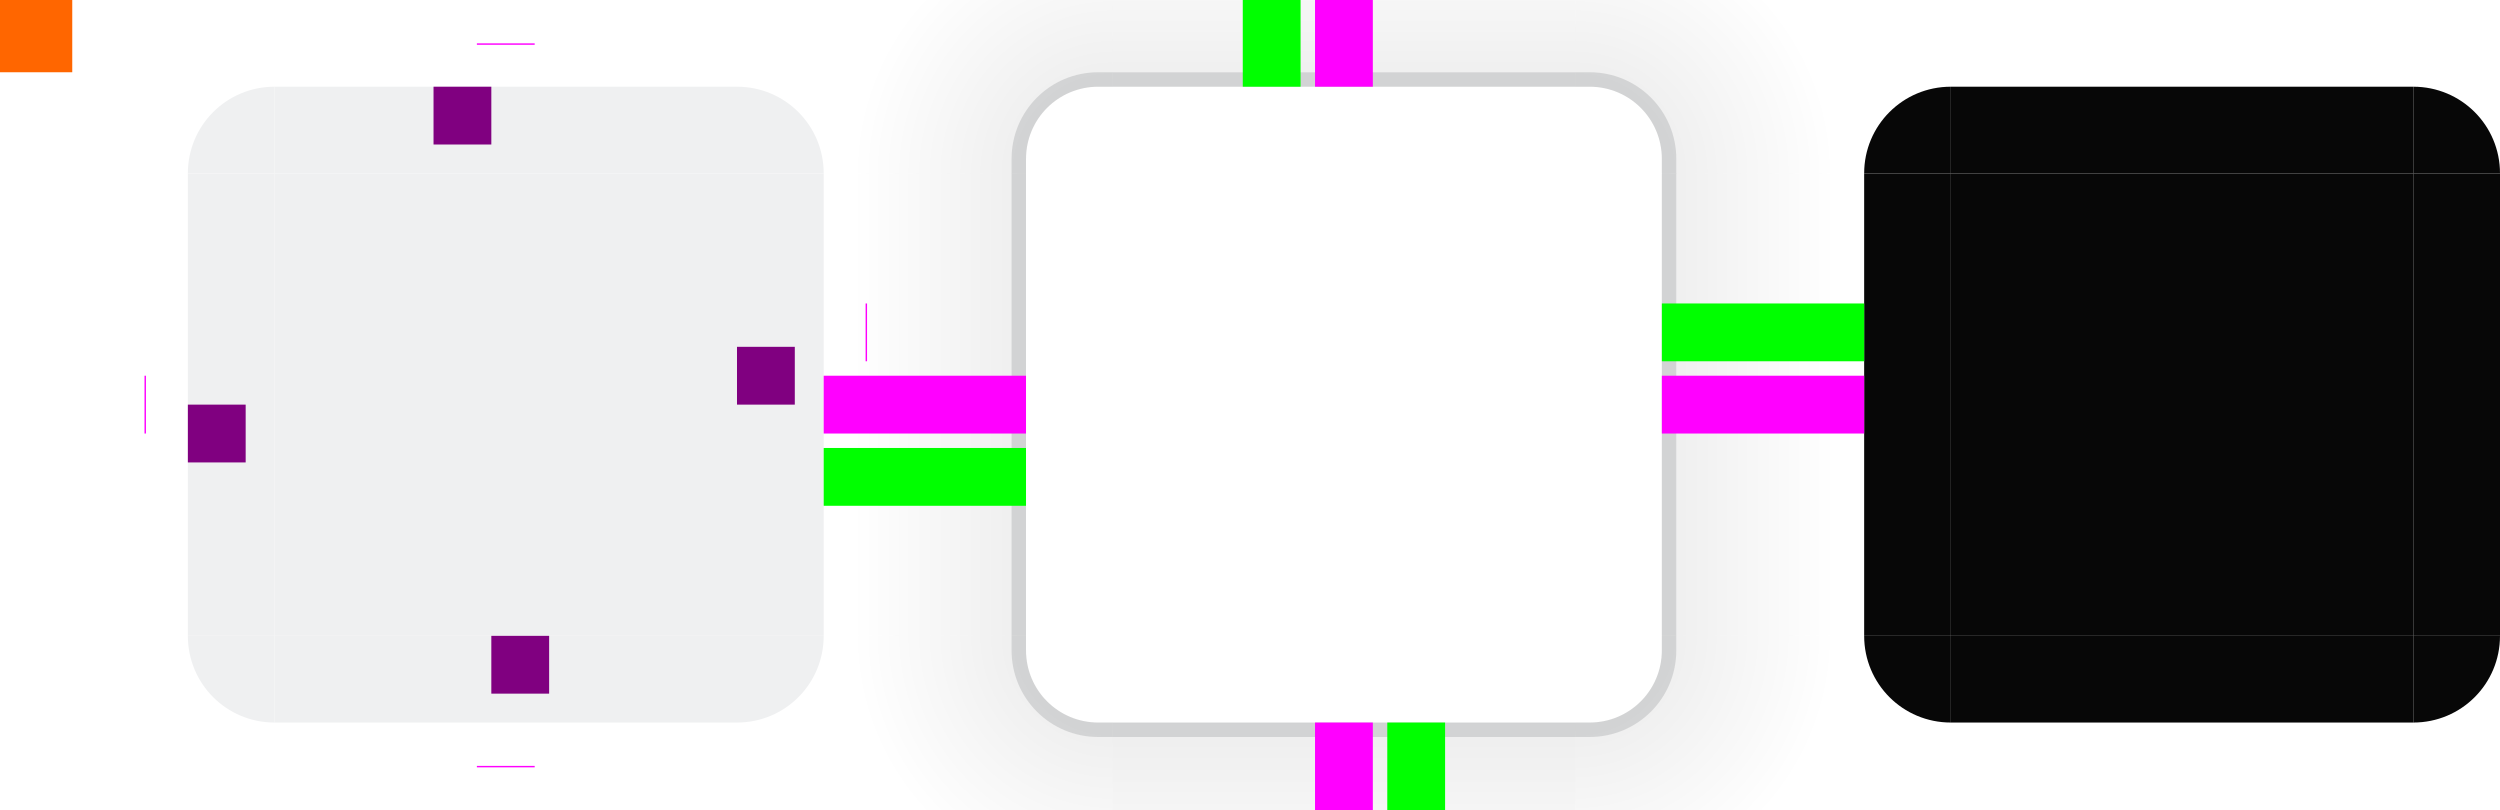
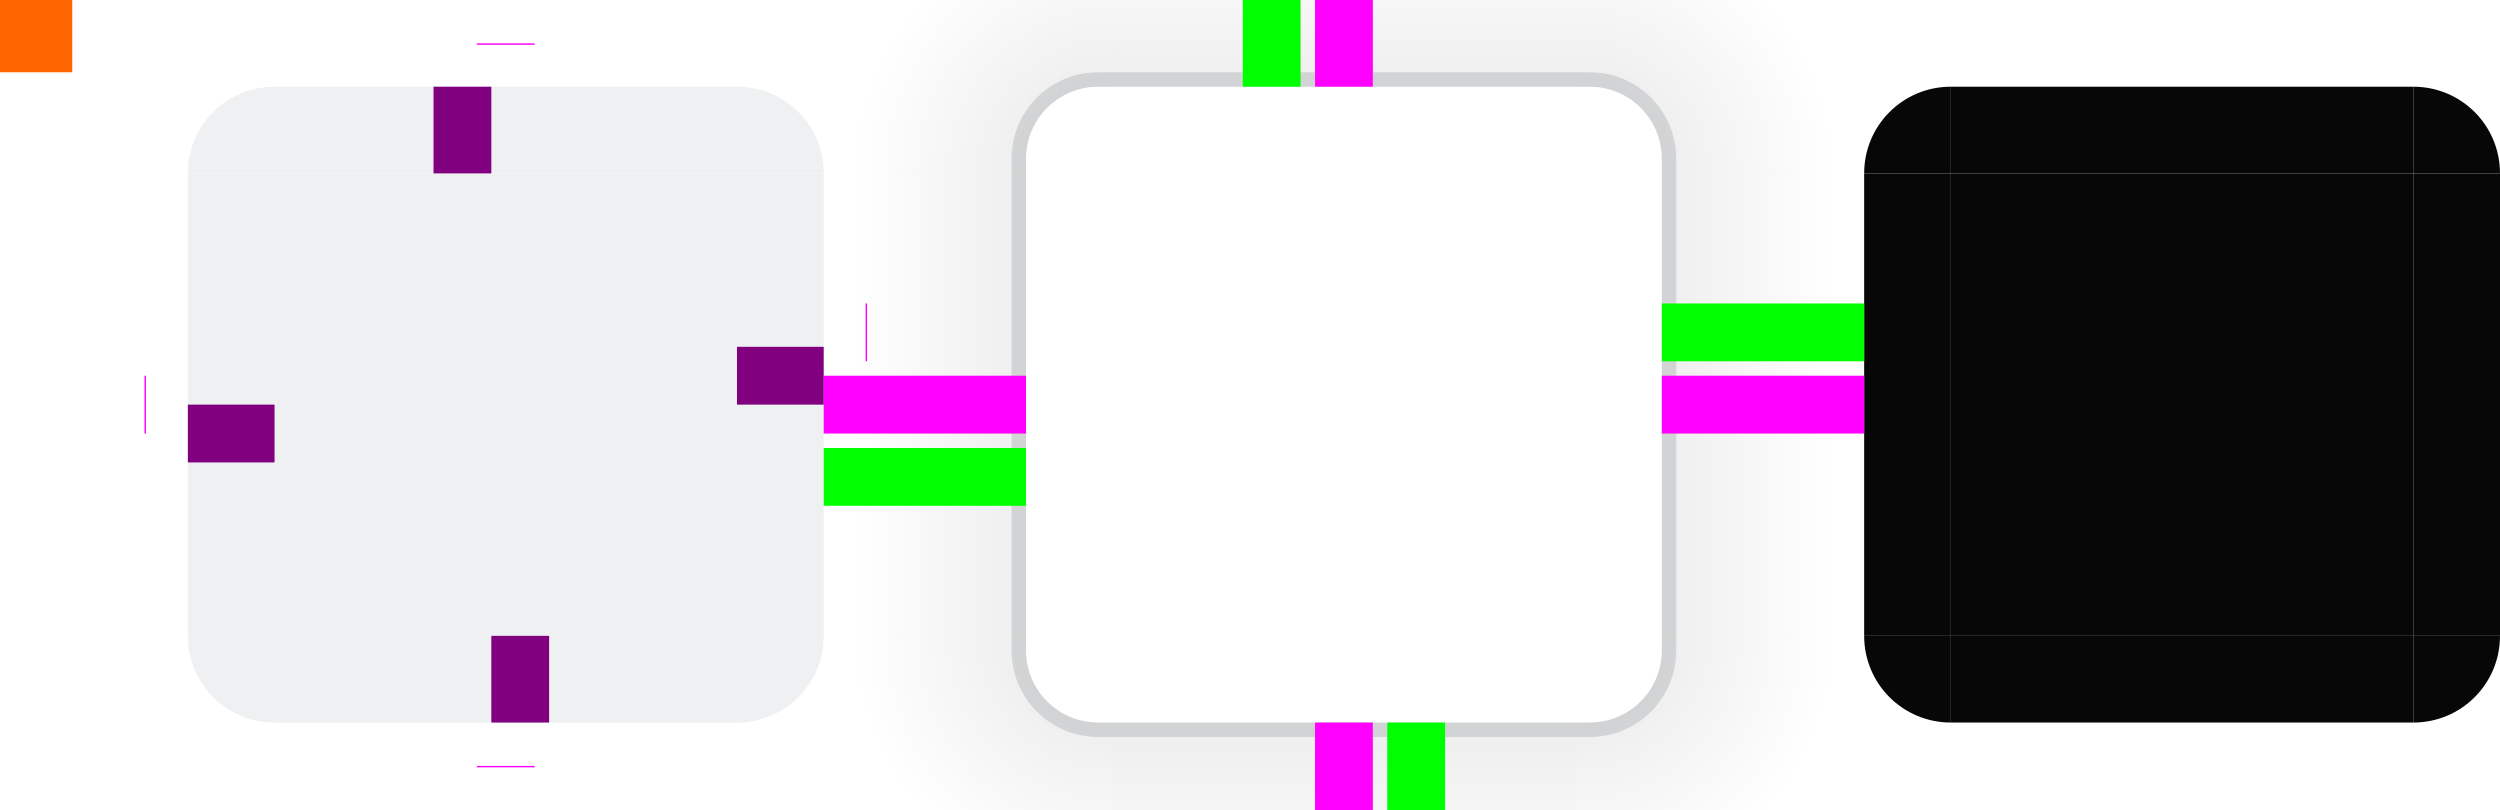
<svg xmlns="http://www.w3.org/2000/svg" xmlns:xlink="http://www.w3.org/1999/xlink" width="173" height="56" version="1.1" viewBox="0 0 173 56" id="svg139">
  <defs id="defs13">
    <style id="current-color-scheme" type="text/css">.ColorScheme-Text {
        color:#31363b;
        stop-color:#31363b;
      }
      .ColorScheme-Background {
        color:#eff0f1;
        stop-color:#eff0f1;
      }
      .ColorScheme-Highlight {
        color:#3daee9;
        stop-color:#3daee9;
      }
      .ColorScheme-ViewText {
        color:#31363b;
        stop-color:#31363b;
      }
      .ColorScheme-ViewBackground {
        color:#fcfcfc;
        stop-color:#fcfcfc;
      }
      .ColorScheme-ViewHover {
        color:#93cee9;
        stop-color:#93cee9;
      }
      .ColorScheme-ViewFocus{
        color:#3daee9;
        stop-color:#3daee9;
      }
      .ColorScheme-ButtonText {
        color:#31363b;
        stop-color:#31363b;
      }
      .ColorScheme-ButtonBackground {
        color:#eff0f1;
        stop-color:#eff0f1;
      }
      .ColorScheme-ButtonHover {
        color:#93cee9;
        stop-color:#93cee9;
      }
      .ColorScheme-ButtonFocus{
        color:#3daee9;
        stop-color:#3daee9;
      }</style>
    <linearGradient id="linearGradient4950" x1="51" x2="69" y1="932.36" y2="932.36" gradientUnits="userSpaceOnUse" xlink:href="#linearGradient4270" />
    <linearGradient id="linearGradient4270">
      <stop stop-color="#000000" stop-opacity=".667" offset="0" id="stop4" />
      <stop stop-color="#000000" stop-opacity="0" offset="1" id="stop6" />
    </linearGradient>
    <linearGradient id="linearGradient4948" x1="-15.571" x2="-7.857" y1="932.36" y2="932.36" gradientTransform="matrix(2.3333,0,0,1,17.333,0)" gradientUnits="userSpaceOnUse" xlink:href="#linearGradient4270" />
    <linearGradient id="linearGradient4934" x1="951.79" x2="960.36" y1="-35" y2="-35" gradientTransform="matrix(2.3333,0,0,1,-1272.5,0)" gradientUnits="userSpaceOnUse" xlink:href="#linearGradient4270" />
    <linearGradient id="linearGradient4920" x1="-912.93" x2="-905.22" y1="-35" y2="-35" gradientTransform="matrix(2.3333,0,0,1,1213.8,0)" gradientUnits="userSpaceOnUse" xlink:href="#linearGradient4270" />
    <radialGradient id="radialGradient1805" cx="77" cy="12" r="10" gradientTransform="matrix(0,-1.8,1.8,0,55.4,150.6)" gradientUnits="userSpaceOnUse" xlink:href="#linearGradient4270" />
  </defs>
  <rect id="hint-tile-center" y="-1.4648437e-05" width="5" height="5" fill="#ff6600" x="0" />
  <g id="top" transform="translate(0,-904.36)">
    <rect class="ColorScheme-Background" transform="matrix(0,-1,-1,0,0,0)" x="-916.36" y="-51" width="6" height="32" fill="currentColor" id="rect16" style="opacity:1" />
  </g>
  <g id="topleft" transform="translate(0,-904.36)">
    <path id="path19" class="ColorScheme-Background" d="M 19 6 C 15.676 6 13 8.676 13 12 L 17 12 L 18 12 L 19 12 L 19 11 L 19 7 L 19 6 z " transform="translate(0,904.36)" fill="currentColor" style="opacity:1" />
  </g>
  <g id="topright" transform="translate(0,-904.36)">
    <path id="path22" class="ColorScheme-Background" d="M 51 6 L 51 7 L 51 11 L 51 12 L 52 12 L 53 12 L 56 12 L 57 12 C 57 8.676 54.324 6 51 6 z " transform="translate(0,904.36)" fill="currentColor" style="opacity:1" />
  </g>
  <g id="bottom" transform="translate(0,-904.36)">
    <rect class="ColorScheme-Background" transform="rotate(90)" x="948.36" y="-51" width="6" height="32" fill="currentColor" id="rect25" style="opacity:1" />
  </g>
  <g id="bottomleft" transform="translate(0,-904.36)">
    <path id="path28" class="ColorScheme-Background" d="M 13 44 C 13 47.324 15.676 50 19 50 L 19 49 L 19 45 L 19 44 L 18 44 L 17 44 L 14 44 L 13 44 z " transform="translate(0,904.36)" fill="currentColor" style="opacity:1" />
  </g>
  <g id="bottomright" transform="translate(0,-904.36)">
    <path id="path31" class="ColorScheme-Background" d="M 51 44 L 51 45 L 51 49 L 51 50 C 54.324 50 57 47.324 57 44 L 56 44 L 53 44 L 52 44 L 51 44 z " transform="translate(0,904.36)" fill="currentColor" style="opacity:1" />
  </g>
  <g id="left" transform="translate(0,-904.36)">
    <rect class="ColorScheme-Background" transform="scale(-1,1)" x="-19" y="916.36" width="6" height="32" fill="currentColor" id="rect34" style="opacity:1" />
  </g>
  <g id="right" transform="translate(0,-904.36)">
    <rect class="ColorScheme-Background" x="51" y="916.36" width="6" height="32" fill="currentColor" id="rect37" style="opacity:1" />
  </g>
  <g id="center" transform="translate(0,-904.36)">
    <rect x="19" y="916.36" width="32" height="32" fill="none" id="rect40" />
    <rect class="ColorScheme-Background" x="19" y="916.36" width="32" height="32" fill="currentColor" id="rect42" style="opacity:1" />
  </g>
  <rect id="hint-top-inset" x="33" y="3" width="4" height="0.1" fill="#ff00ff" />
  <rect id="hint-bottom-inset" x="33" y="53" width="4" height="0.1" fill="#ff00ff" />
  <rect id="hint-right-inset" transform="rotate(90)" x="21" y="-60" width="4" height="0.1" fill="#ff00ff" />
  <rect id="hint-left-inset" transform="rotate(90)" x="26" y="-10.1" width="4" height="0.1" fill="#ff00ff" />
  <g id="mask-top" transform="matrix(1,0,0,1.2,116,-1086.432)">
    <rect transform="matrix(0,-1,-1,0,0,0)" x="-915.36" y="-51" width="5" height="32" fill="#000000" opacity="0.97" id="rect49" />
  </g>
  <g id="mask-topleft" transform="matrix(1.2,0,0,1.2,113.4,-1086.432)">
    <path transform="translate(-116,904.36)" d="m 134,6 c -2.77,0 -5,2.23 -5,5 h 5 z" fill="#000000" opacity="0.97" id="path52" />
  </g>
  <g id="mask-topright" transform="matrix(1.2,0,0,1.2,104.6,-1086.432)">
    <path transform="translate(-116,904.36)" d="m 168,6 v 5 h 5 c 0,-2.77 -2.23,-5 -5,-5 z" fill="#000000" opacity="0.97" id="path55" />
  </g>
  <g id="mask-bottom" transform="matrix(1,0,0,1.2,116,-1095.232)">
    <rect transform="rotate(90)" x="949.36" y="-51" width="5" height="32" fill="#000000" opacity="0.97" id="rect58" />
  </g>
  <g id="mask-bottomleft" transform="matrix(1.2,0,0,1.2,113.4,-1095.232)">
    <path transform="translate(-116,904.36)" d="m 129,45 c 0,2.77 2.23,5 5,5 v -5 z" fill="#000000" opacity="0.97" id="path61" />
  </g>
  <g id="mask-bottomright" transform="matrix(1.2,0,0,1.2,104.6,-1095.232)">
    <path transform="translate(-116,904.36)" d="m 168,45 v 5 c 2.77,0 5,-2.23 5,-5 z" fill="#000000" opacity="0.97" id="path64" />
  </g>
  <g id="mask-left" transform="matrix(1.2,0,0,1,113.4,-904.36)">
    <rect transform="scale(-1,1)" x="-18" y="916.36" width="5" height="32" fill="#000000" opacity="0.97" id="rect67" />
  </g>
  <g id="mask-right" transform="matrix(1.2,0,0,1,104.6,-904.36)">
    <rect x="52" y="916.36" width="5" height="32" fill="#000000" opacity="0.97" id="rect70" />
  </g>
  <g id="mask-center" transform="translate(116,-904.36)">
    <rect x="19" y="916.36" width="32" height="32" fill="none" id="rect73" />
    <rect x="19" y="916.36" width="32" height="32" fill="#000000" opacity="0.97" id="rect75" />
  </g>
  <g id="shadow-top" transform="translate(58,-904.36)">
    <rect transform="matrix(0,-1,-1,0,0,0)" x="-916.36" y="-51" width="6" height="32" fill="none" id="rect78" />
    <rect transform="matrix(0,-1,-1,0,0,0)" x="-910.36" y="-51" width="14" height="32" fill="url(#linearGradient4920)" opacity="0.15" id="rect80" style="fill:url(#linearGradient4920)" />
    <rect transform="matrix(0,-1,-1,0,0,0)" x="-911.36" y="-51" width="1" height="32" fill="none" id="rect82" />
    <rect transform="matrix(0,-1,-1,0,0,0)" x="-910.36" y="-51" width="1" height="32" id="rect84" class="ColorScheme-Text" fill="currentColor" style="opacity:0.15" />
  </g>
  <g id="shadow-topleft" transform="translate(58,-904.36)">
    <path transform="translate(-58,904.36)" d="m 57,-8 v 20 c 4.667,6e-6 9.333,9e-6 14,0 v -1 c 0,-2.77 2.23,-5 5,-5 h 1 V -8 Z" fill="url(#radialGradient1805)" fill-rule="evenodd" opacity="0.15" id="path87" style="fill:url(#radialGradient1805)" />
    <rect transform="scale(-1,1)" x="-19" y="910.36" width="6" height="6" ry="1" fill="none" id="rect89" />
    <rect transform="scale(-1,1)" x="-19" y="910.36" width="2" height="6" ry="0" fill="none" id="rect91" />
    <rect transform="scale(-1,1)" x="-18" y="914.36" width="5" height="2" fill="none" id="rect93" />
    <path transform="translate(-58,904.36)" d="m 76,5 c -3.324,0 -6,2.676 -6,6 v 1 h 1 v -1 c 0,-2.77 2.23,-5 5,-5 h 1 V 5 Z" id="path95" class="ColorScheme-Text" fill="currentColor" style="opacity:0.15" />
  </g>
  <g id="shadow-bottom" transform="translate(58,-904.36)">
    <rect transform="rotate(90)" x="948.36" y="-51" width="6" height="32" fill="none" id="rect98" />
    <rect transform="rotate(90)" x="954.36" y="-51" width="14" height="32" fill="url(#linearGradient4934)" opacity="0.15" id="rect100" style="fill:url(#linearGradient4934)" />
    <rect transform="rotate(90)" x="953.36" y="-51" width="1" height="32" fill="none" id="rect102" />
    <rect transform="rotate(90)" x="954.36" y="-51" width="1" height="32" id="rect104" class="ColorScheme-Text" fill="currentColor" style="opacity:0.15" />
  </g>
  <g id="shadow-left" transform="translate(58,-904.36)">
    <rect transform="scale(-1,1)" x="-19" y="916.36" width="6" height="32" fill="none" id="rect107" />
    <rect transform="scale(-1,1)" x="-13" y="916.36" width="14" height="32" fill="url(#linearGradient4948)" opacity="0.15" id="rect109" style="fill:url(#linearGradient4948)" />
    <rect transform="scale(-1,1)" x="-14" y="916.36" width="1" height="32" fill="none" id="rect111" />
    <rect transform="scale(-1,1)" x="-13" y="916.36" width="1" height="32" id="rect113" class="ColorScheme-Text" fill="currentColor" style="opacity:0.15" />
  </g>
  <g id="shadow-right" transform="translate(58,-904.36)">
    <rect x="51" y="916.36" width="6" height="32" fill="none" id="rect116" />
    <rect x="57" y="916.36" width="14" height="32" fill="url(#linearGradient4950)" opacity="0.15" id="rect118" style="fill:url(#linearGradient4950)" />
    <rect x="56" y="916.36" width="1" height="32" fill="none" id="rect120" />
    <rect x="57" y="916.36" width="1" height="32" id="rect122" class="ColorScheme-Text" fill="currentColor" style="opacity:0.15" />
  </g>
  <g id="shadow-center" transform="translate(58,-904.36)" fill="none">
    <rect x="19" y="916.36" width="32" height="32" id="rect125" />
    <rect x="19" y="916.36" width="32" height="32" id="rect127" />
  </g>
  <rect id="shadow-hint-top-inset" x="91" y="-8" width="4" height="14" fill="#ff00ff" />
  <rect id="shadow-hint-bottom-inset" x="91" y="50" width="4" height="14" fill="#ff00ff" />
  <rect id="shadow-hint-right-inset" transform="rotate(90)" x="26" y="-129" width="4" height="14" fill="#ff00ff" />
  <rect id="shadow-hint-left-inset" transform="rotate(90)" x="26" y="-71" width="4" height="14" fill="#ff00ff" />
  <rect id="shadow-hint-top-margin" x="86" y="-8" width="4" height="14" fill="#ff00ff" style="fill:#00ff00;stroke-width:1.528" />
  <rect id="shadow-hint-bottom-margin" x="96" y="50" width="4" height="14" fill="#ff00ff" style="fill:#00ff00;stroke-width:1.528" />
  <rect id="shadow-hint-right-margin" transform="rotate(90)" x="21" y="-129" width="4" height="14" fill="#ff00ff" style="fill:#00ff00;stroke-width:1.528" />
  <rect id="shadow-hint-left-margin" transform="rotate(90)" x="31" y="-71" width="4" height="14" fill="#ff00ff" style="fill:#00ff00;stroke-width:1.528" />
  <use id="shadow-topright" transform="rotate(90,93,28)" width="100%" height="100%" xlink:href="#shadow-topleft" x="0" y="0" />
  <use id="shadow-bottomleft" transform="rotate(-90,93,28)" width="100%" height="100%" xlink:href="#shadow-topleft" x="0" y="0" />
  <use id="shadow-bottomright" transform="rotate(180,93,28)" width="100%" height="100%" xlink:href="#shadow-topleft" x="0" y="0" />
-   <rect id="hint-bottom-margin" x="34" y="44" height="4" fill="#800080" width="4" style="stroke-width:0.816" />
-   <rect id="hint-left-margin" transform="rotate(90)" x="28" y="-17" width="4" height="4" fill="#800080" style="stroke-width:0.816" />
-   <rect id="hint-top-margin" x="30" y="6" width="4" height="4" fill="#800080" style="stroke-width:0.816" />
-   <rect id="hint-right-margin" transform="rotate(90)" x="24" y="-55" width="4" height="4" fill="#800080" style="stroke-width:0.816" />
+   <rect id="hint-bottom-margin" x="34" y="44" height="6" fill="#800080" width="4" style="stroke-width:1" />
+   <rect id="hint-left-margin" transform="rotate(90)" x="28" y="-19" width="4" height="6" fill="#800080" style="stroke-width:1" />
+   <rect id="hint-top-margin" x="30" y="6" width="4" height="6" fill="#800080" style="stroke-width:1" />
+   <rect id="hint-right-margin" transform="rotate(90)" x="24" y="-57" width="4" height="6" fill="#800080" style="stroke-width:1" />
  <rect style="color:#eff0f1;fill:currentColor;fill-opacity:1;stroke:none;stop-color:#eff0f1" id="thick-center" width="32" height="32" x="19" y="75" class="ColorScheme-Background" />
  <rect transform="rotate(90)" style="fill:#800080;fill-opacity:1;stroke:none;stroke-width:1.155" id="thick-hint-right-margin" width="4" height="8" x="95" y="-56" />
  <rect transform="rotate(90)" y="-20" x="95" height="8" width="4" id="thick-hint-left-margin" style="fill:#800080;fill-opacity:1;stroke:none;stroke-width:1.155" />
  <rect y="69" x="38" height="8" width="4" id="thick-hint-top-margin" style="fill:#800080;fill-opacity:1;stroke:none;stroke-width:1.155" />
  <rect style="fill:#800080;fill-opacity:1;stroke:none;stroke-width:1.155" id="thick-hint-bottom-margin" width="4" height="8" x="39" y="105" />
</svg>
